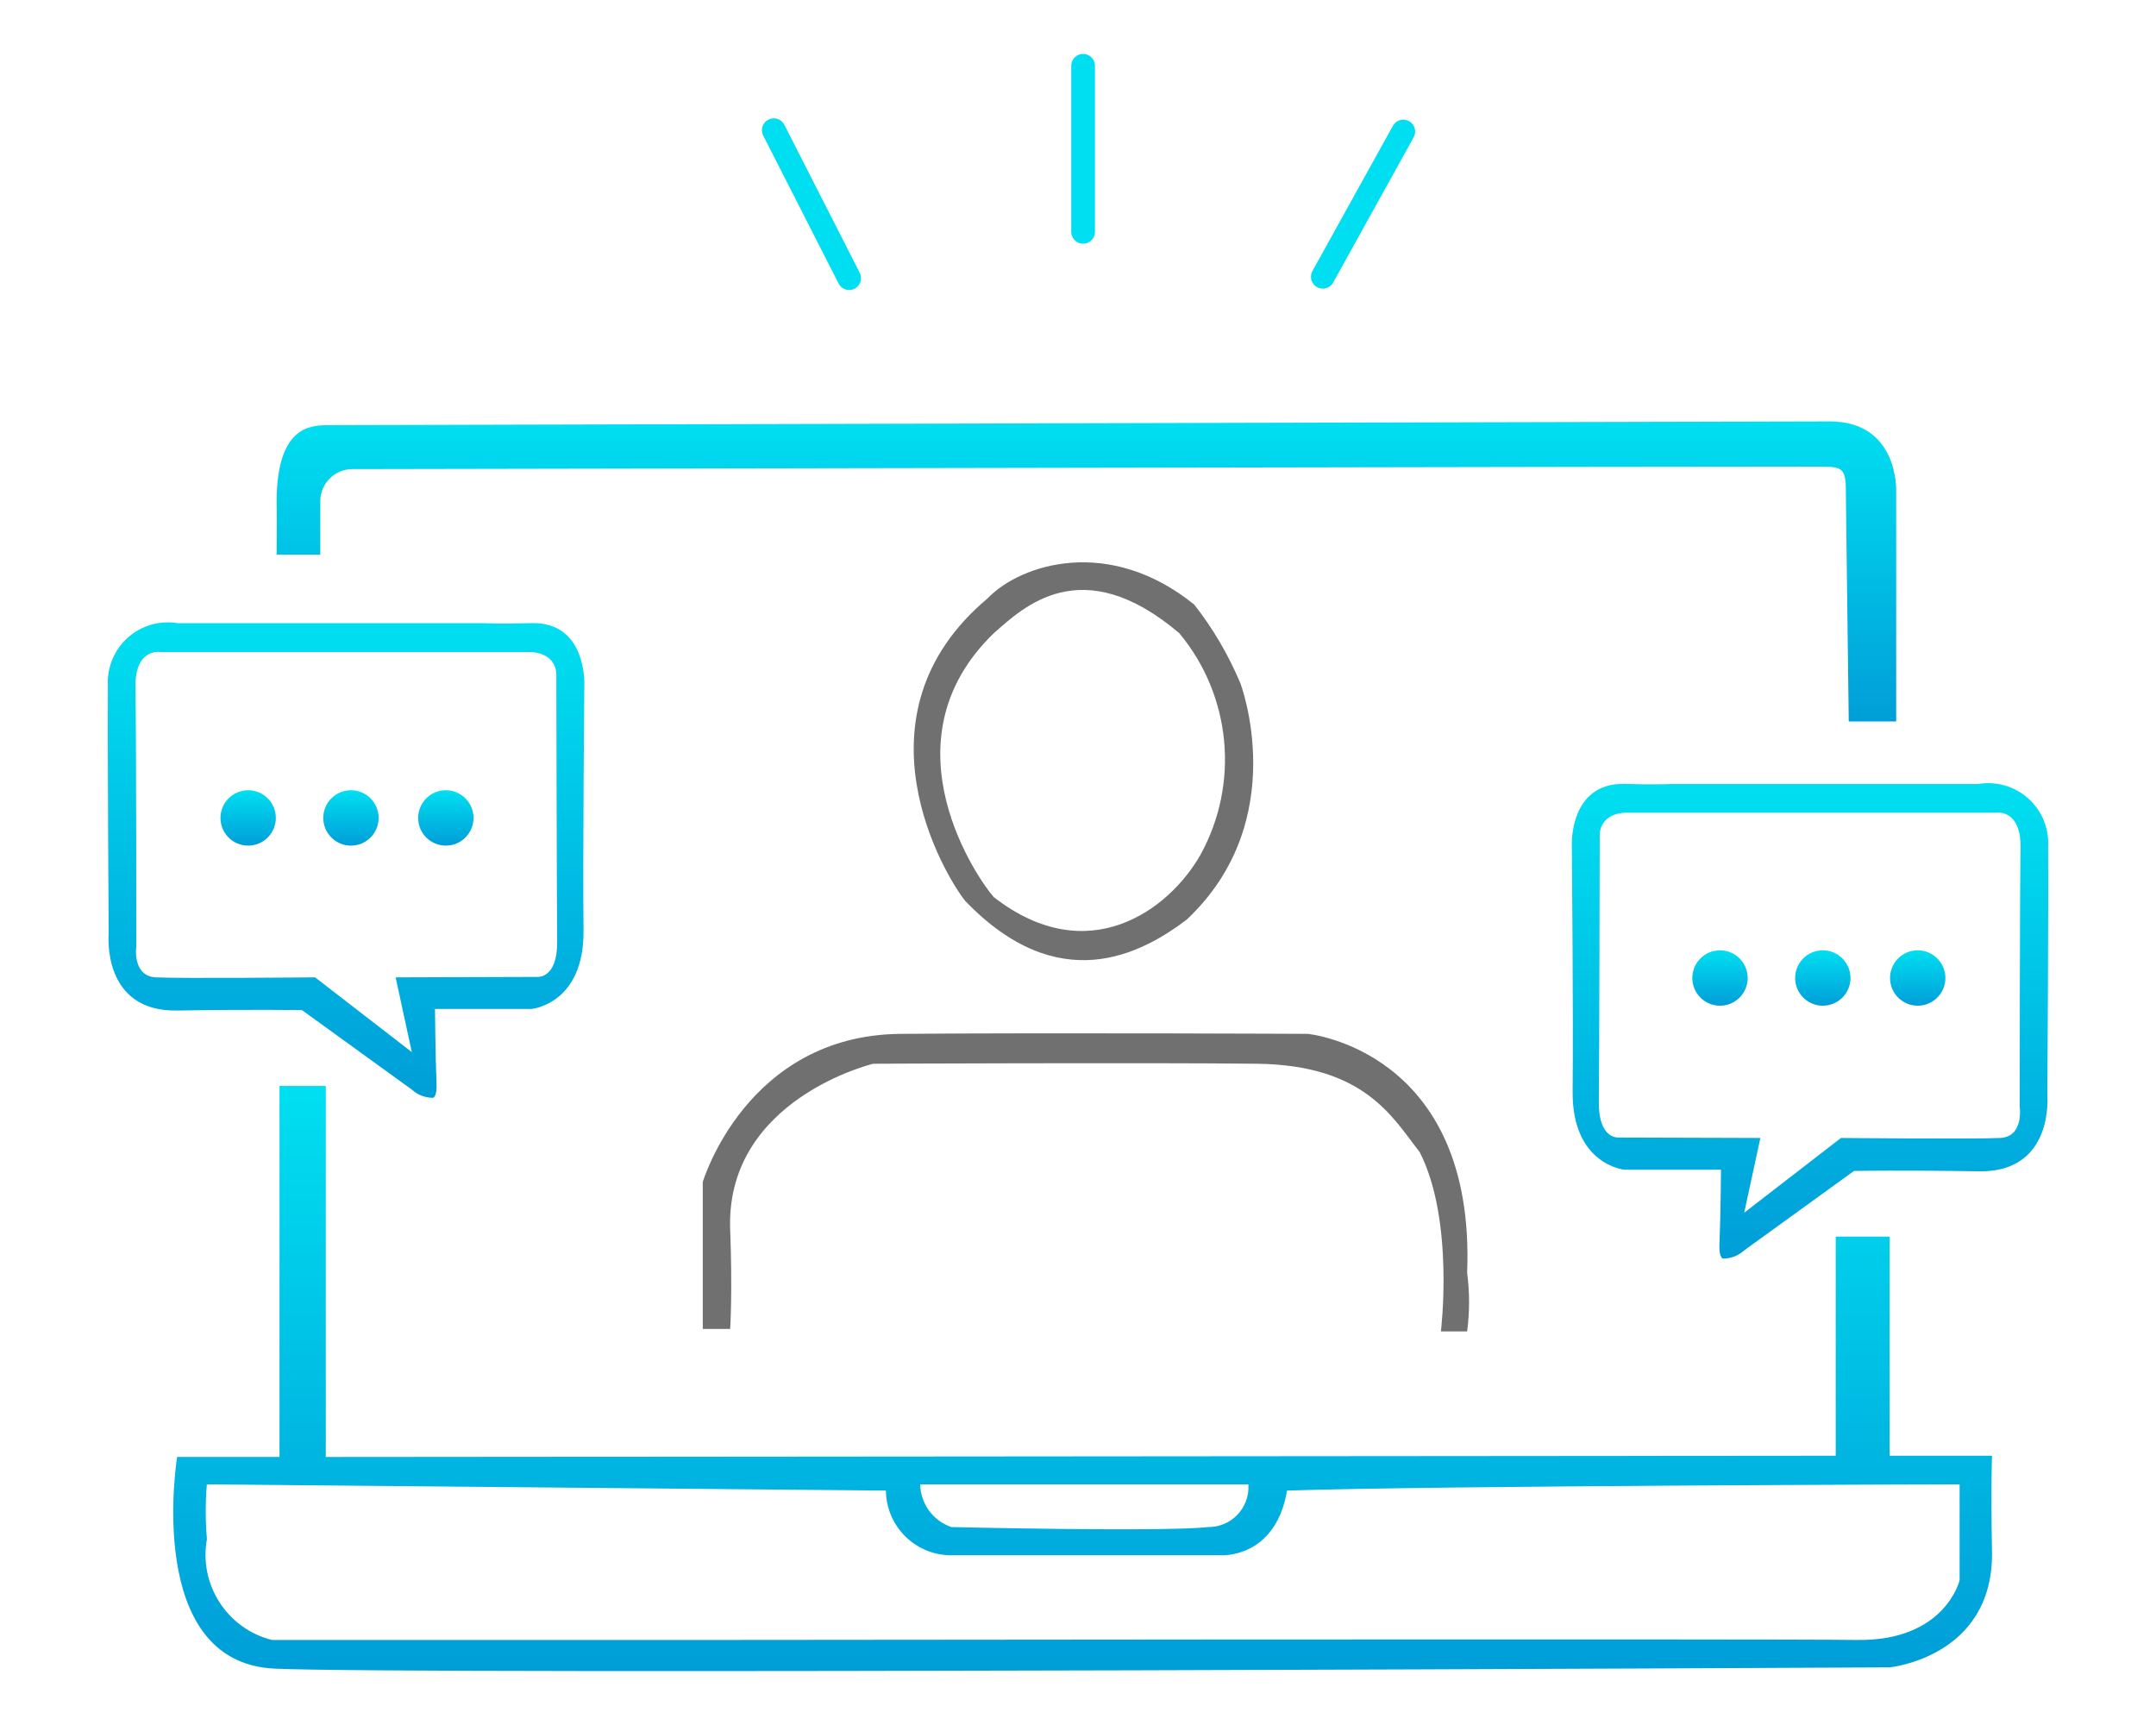
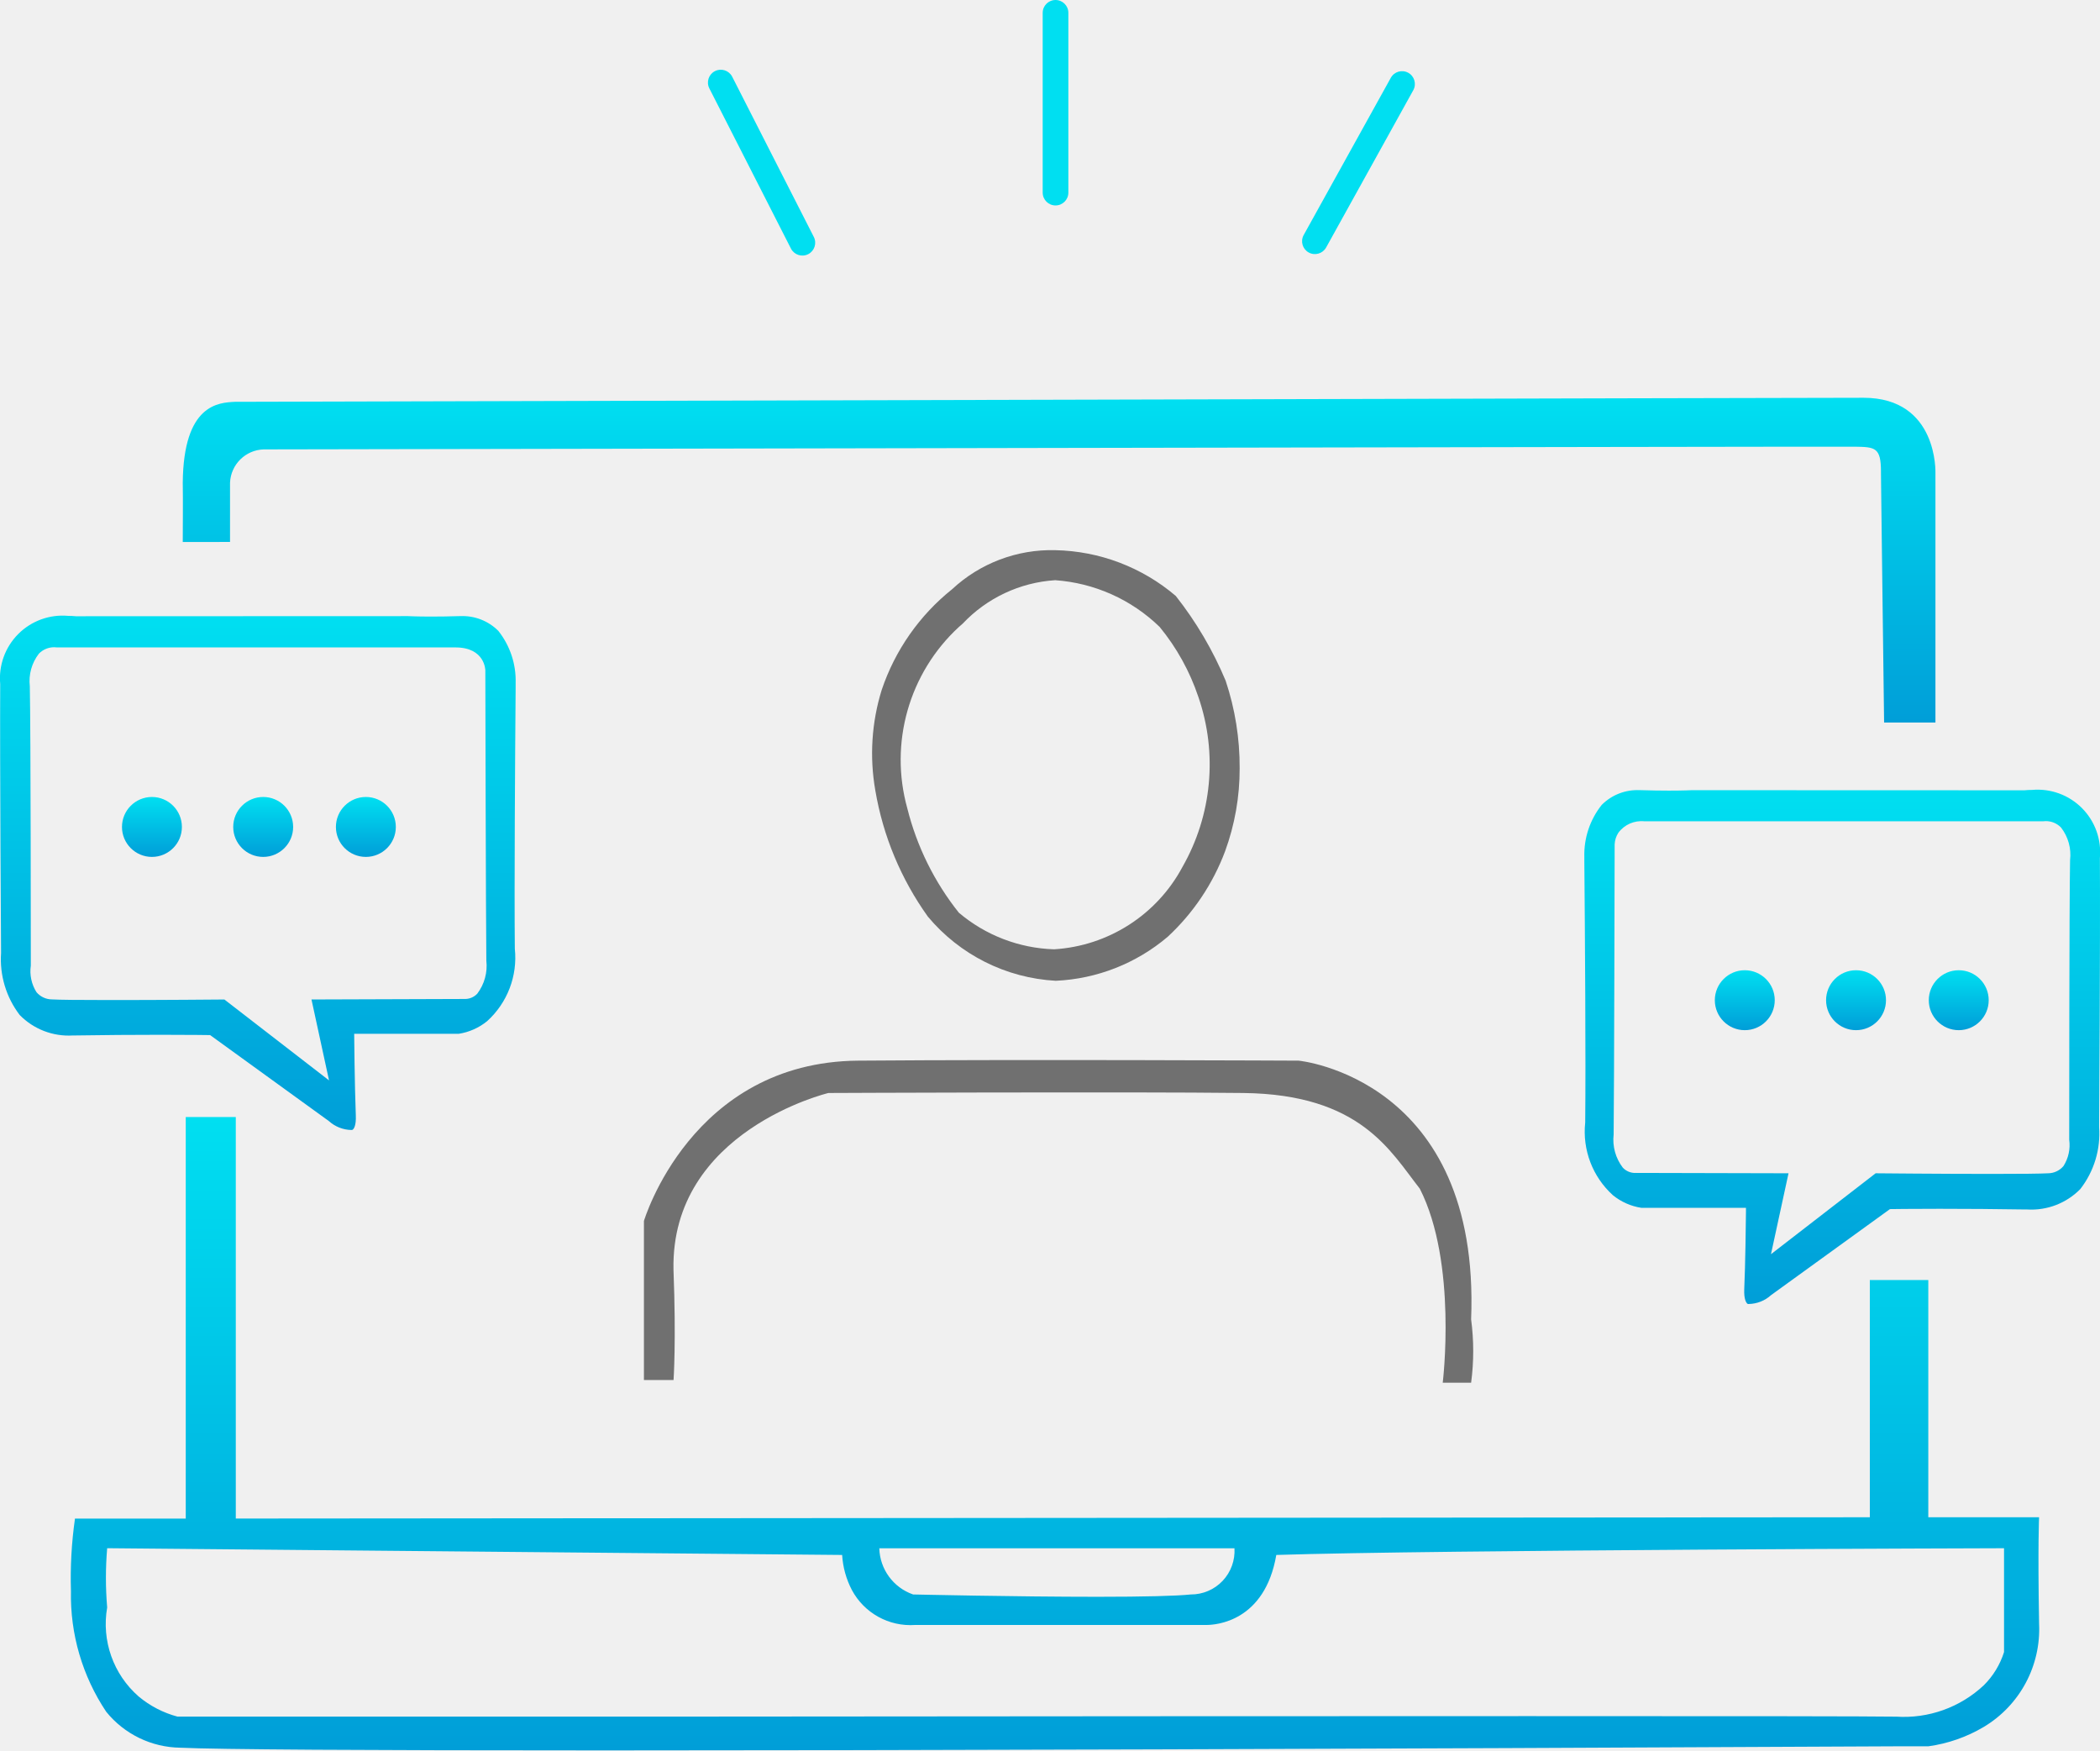
- <svg xmlns="http://www.w3.org/2000/svg" width="100" height="80" viewBox="0 0 100 80">
+ <svg xmlns="http://www.w3.org/2000/svg" width="90.004" height="75.001" viewBox="0 0 90.004 75.001">
  <defs>
    <linearGradient id="linear-gradient" x1="0.5" x2="0.5" y2="1" gradientUnits="objectBoundingBox">
      <stop offset="0" stop-color="#00dff1" />
      <stop offset="1" stop-color="#009ed8" />
    </linearGradient>
  </defs>
-   <g id="Group_13663" data-name="Group 13663" transform="translate(-3133 -2432)">
-     <rect id="Rectangle_3111" data-name="Rectangle 3111" width="100" height="80" transform="translate(3133 2432)" fill="#fff" />
+   <g id="Instructor_Led_active" data-name="Instructor Led_active" transform="translate(-3137.998 -2434.5)">
    <g id="Instructor_Led" data-name="Instructor Led" transform="translate(1383.247 2099.5)">
-       <path id="Path_41" data-name="Path 41" d="M1867.221,403.9s2.425,6.351-2.483,10.971c-2.136,1.617-5.947,3.638-10.278-.866-.924-1.155-5.428-8.6,1.039-14.031,1.559-1.617,5.659-2.887,9.585.289a15.8,15.8,0,0,1,2.136,3.638Z" transform="translate(-59.94 -39.724)" fill="#707070" />
-       <path id="Path_51" data-name="Path 51" d="M1692.365,404.795l14.241,0a2.783,2.783,0,0,1,3.241,2.907c.019,3.315-.037,11.519-.037,11.519s.333,3.594-3.167,3.537-5.8-.018-5.8-.018l-5.094,3.685a1.448,1.448,0,0,1-.962.38c-.068.021-.206-.137-.186-.621.056-1.352.073-3.5.073-3.5H1690.2s-2.445-.222-2.408-3.648-.037-11.389-.037-11.389-.13-2.9,2.426-2.856C1691.587,404.836,1692.365,404.795,1692.365,404.795Z" transform="translate(134.903 -35.936)" fill="url(#linear-gradient)" />
-       <path id="Path_50" data-name="Path 50" d="M1694.137,409.833c-1.366-.04-1.366.984-1.366.984s-.02,10.686-.041,12.434.924,1.647.924,1.647l6.569.02-.751,3.467,4.487-3.467s6.287.06,7.392,0,.9-1.446.9-1.446,0-10.084.04-11.972-1.165-1.667-1.165-1.667h-16.994Z" transform="translate(131.181 -39.643)" fill="#fff" />
-       <path id="Path_51-2" data-name="Path 51" d="M1705.239,404.795l-14.241,0a2.784,2.784,0,0,0-3.241,2.907c-.019,3.315.037,11.519.037,11.519s-.333,3.594,3.167,3.537,5.8-.018,5.8-.018l5.093,3.685a1.448,1.448,0,0,0,.962.38c.067.021.206-.137.186-.621-.056-1.352-.073-3.5-.073-3.5h4.482s2.444-.222,2.407-3.648.037-11.389.037-11.389.13-2.9-2.426-2.856C1706.017,404.836,1705.239,404.795,1705.239,404.795Z" transform="translate(67 -43.393)" fill="url(#linear-gradient)" />
-       <path id="Path_50-2" data-name="Path 50" d="M1710.891,409.833c1.366-.04,1.366.984,1.366.984s.02,10.686.04,12.434-.924,1.647-.924,1.647l-6.569.02.751,3.467-4.487-3.467s-6.287.06-7.392,0-.9-1.446-.9-1.446,0-10.084-.04-11.972,1.165-1.667,1.165-1.667h16.994Z" transform="translate(63.299 -47.092)" fill="#fff" />
+       <path id="Subtraction_7" data-name="Subtraction 7" d="M21673.619-1898.05a7.688,7.688,0,0,1-5.48-2.748,13.006,13.006,0,0,1-2.254-5.412,9.179,9.179,0,0,1,.273-4.3,9.339,9.339,0,0,1,3.02-4.319,6.251,6.251,0,0,1,4.42-1.672,8.213,8.213,0,0,1,5.164,1.96,15.547,15.547,0,0,1,2.139,3.635,11.671,11.671,0,0,1,.6,3.753,10.274,10.274,0,0,1-.625,3.555,9.581,9.581,0,0,1-2.459,3.663A7.969,7.969,0,0,1,21673.619-1898.05Zm-.031-17.164a5.969,5.969,0,0,0-3.955,1.858l-.113.1-.053.046a7.742,7.742,0,0,0-2.211,7.769,11.743,11.743,0,0,0,2.211,4.475,6.633,6.633,0,0,0,4.076,1.567,6.7,6.7,0,0,0,5.508-3.532,8.855,8.855,0,0,0,.68-7.282,9.462,9.462,0,0,0-1.66-3A7.144,7.144,0,0,0,21673.588-1915.215Z" transform="translate(-19873.619 2275.075)" fill="#707070" />
+       <path id="Subtraction_3" data-name="Subtraction 3" d="M21672.779-1894.47a.078.078,0,0,1-.053-.029c-.031-.033-.135-.173-.119-.594.049-1.112.068-2.773.074-3.319,0-.114,0-.177,0-.181h-4.486a2.546,2.546,0,0,1-1.217-.54,3.67,3.67,0,0,1-1.187-3.112c.029-2.67-.01-8.144-.037-11.169,0-.134,0-.21,0-.217a3.424,3.424,0,0,1,.744-2.226,2.152,2.152,0,0,1,1.627-.632h.053c.418.013.82.02,1.2.02.639,0,.99-.019.994-.019l14.24.005a3.058,3.058,0,0,1,.328-.016,2.68,2.68,0,0,1,2.91,2.922c.021,3.338-.033,11.482-.033,11.517a3.876,3.876,0,0,1-.807,2.664,2.937,2.937,0,0,1-2.275.874h-.086c-1.244-.019-2.479-.029-3.67-.029-1.275,0-2.043.012-2.127.013l-5.094,3.685a1.461,1.461,0,0,1-.965.381Zm-4.842-5.619,6.568.016-.752,3.467,4.486-3.467c.016,0,2.8.027,4.984.027,1.271,0,2.08-.009,2.406-.027a.871.871,0,0,0,.66-.309,1.67,1.67,0,0,0,.246-1.129c0-.418,0-10.134.037-11.979a1.914,1.914,0,0,0-.389-1.4.91.91,0,0,0-.656-.273.693.693,0,0,0-.115.008h-17.08a1.231,1.231,0,0,0-1.121.493.994.994,0,0,0-.158.493c0,.09-.021,10.706-.043,12.432a1.968,1.968,0,0,0,.393,1.423.721.721,0,0,0,.506.227h.027Z" transform="translate(-19843.1 2285.346)" fill="url(#linear-gradient)" />
+       <path id="Subtraction_4" data-name="Subtraction 4" d="M21680.824-1894.472l-.014,0a1.476,1.476,0,0,1-.963-.381l-5.09-3.685h0c-.008,0-.8-.013-2.127-.013-1.191,0-2.426.01-3.67.029h-.086a2.938,2.938,0,0,1-2.277-.875,3.931,3.931,0,0,1-.8-2.659c0-.034-.055-8.233-.037-11.523a2.685,2.685,0,0,1,2.916-2.922,3.069,3.069,0,0,1,.326.016l14.24-.005s.354.019.994.019c.377,0,.777-.006,1.193-.019h.049a2.163,2.163,0,0,1,1.631.632,3.428,3.428,0,0,1,.742,2.226c0,.007,0,.084,0,.221-.025,3.025-.061,8.5-.035,11.171a3.667,3.667,0,0,1-1.189,3.107,2.549,2.549,0,0,1-1.217.54h-4.479c0,.017.018,2.172.07,3.5.018.419-.082.559-.115.592A.077.077,0,0,1,21680.824-1894.472Zm-5.457-5.592h0l4.486,3.467-.752-3.467,6.57-.022h.029a.719.719,0,0,0,.506-.226,1.974,1.974,0,0,0,.389-1.419c-.021-1.726-.043-12.347-.043-12.437,0-.01-.014-.981-1.281-.981h-17.078a.693.693,0,0,0-.115-.008.916.916,0,0,0-.658.273,1.921,1.921,0,0,0-.391,1.4c.041,1.846.043,11.557.043,11.969a1.678,1.678,0,0,0,.244,1.14.878.878,0,0,0,.66.308c.326.018,1.135.027,2.406.027C21672.533-1900.037,21675.342-1900.063,21675.367-1900.063Z" transform="translate(-19911 2277.89)" fill="url(#linear-gradient)" />
      <path id="Path_38" data-name="Path 38" d="M1777.973,386.988v-2.541a1.49,1.49,0,0,1,1.45-1.425c1.692,0,67.226-.13,68.194-.116.869.013,1.114.035,1.114,1.077-.007-.2.134,10.741.134,10.741h2.2V384.043s.127-3.233-3.082-3.233-52.018.132-69.8.173c-.7.035-2.205.1-2.236,3.465.014.878,0,1.646,0,2.541Z" transform="translate(-13.363 -28.766)" fill="url(#linear-gradient)" />
-       <path id="Path_40" data-name="Path 40" d="M1866.518,403.8a9.156,9.156,0,0,1,.982,10.278c-1.444,2.541-5.2,5.37-9.585,1.963-.635-.693-5.254-7.16,0-12.241C1859.243,402.646,1861.956,399.932,1866.518,403.8Z" transform="translate(-62.067 -41.935)" fill="#fff" />
      <path id="Path_43" data-name="Path 43" d="M1826.634,470.807h-1.27v-6.814s2.021-6.813,9.181-6.871,18.881,0,18.881,0,7.8.751,7.391,11.086a10.3,10.3,0,0,1,0,2.714H1859.6s.635-5.139-.982-8.314c-1.27-1.617-2.541-4.042-7.564-4.1s-17.784,0-17.784,0-6.756,1.617-6.639,7.564C1826.75,469.132,1826.634,470.807,1826.634,470.807Z" transform="translate(-43.015 -76.675)" fill="#707070" />
-       <path id="Path_44" data-name="Path 44" d="M1767.956,463.15v17.207h-4.748s-1.563,9.527,4.51,9.816,74.919-.058,74.919-.058,4.75-.462,4.75-5.254c-.06-3.349,0-4.562,0-4.562h-4.75V470.137h-2.5V480.3l-70.034.058V463.15Z" transform="translate(-5.239 -80.288)" fill="url(#linear-gradient)" />
-       <path id="Path_45" data-name="Path 45" d="M1767.186,513.526l31.495.289a3.032,3.032,0,0,0,3.131,3h12.405s2.529.173,3.071-3c7.046-.231,31.194-.289,31.194-.289v4.446s-.662,2.829-4.758,2.771-53.174,0-53.174,0H1770.2a4.076,4.076,0,0,1-3.011-4.677A14.885,14.885,0,0,1,1767.186,513.526Z" transform="translate(-7.838 -112.187)" fill="#fff" />
-       <path id="Path_46" data-name="Path 46" d="M1852.886,513.526h15.221a1.85,1.85,0,0,1-1.874,1.981c-2.061.234-11.9,0-11.9,0A2.132,2.132,0,0,1,1852.886,513.526Z" transform="translate(-60.452 -112.187)" fill="#fff" />
+       <path id="Subtraction_6" data-name="Subtraction 6" d="M21688.625-1889.361c-10.473,0-16.59-.039-18.182-.115a4.154,4.154,0,0,1-3.172-1.539,8.963,8.963,0,0,1-1.512-5.175,18,18,0,0,1,.17-3.085.166.166,0,0,0,0-.018l4.75,0V-1916.5h2.145v17.205l70.033-.055v-10.164h2.506v10.164h4.748c0,.012-.059,1.169,0,4.558a4.879,4.879,0,0,1-2.373,4.427,6.346,6.346,0,0,1-2.373.829h-.018l-.607,0-.705,0C21720.527-1889.419,21701.365-1889.361,21688.625-1889.361Zm39.619-1.468c9.807,0,14.477.006,15.611.022h.125a5.01,5.01,0,0,0,3.766-1.348,3.468,3.468,0,0,0,.863-1.419v-4.449h-.008c-.223,0-24.324.067-31.182.288-.492,2.857-2.586,3-3,3h-12.479a2.85,2.85,0,0,1-2.713-1.5,3.729,3.729,0,0,1-.416-1.5l-31.5-.289a15.089,15.089,0,0,0,0,2.538,4.122,4.122,0,0,0,1.35,3.816,4.348,4.348,0,0,0,1.664.862h21.117C21706.264-1890.822,21719.334-1890.829,21728.244-1890.829Zm-27.84-7.194h0a2.155,2.155,0,0,0,1.449,1.981c.041,0,4.4.1,7.9.1,2.008,0,3.391-.036,4-.1a1.866,1.866,0,0,0,1.873-1.978l-15.221,0Z" transform="translate(-19907.967 2299.362)" fill="url(#linear-gradient)" />
      <rect id="Rectangle_21" data-name="Rectangle 21" width="1.1" height="8.803" rx="0.55" transform="translate(1814.627 337.852) rotate(28.999)" fill="#00dff1" />
      <rect id="Rectangle_22" data-name="Rectangle 22" width="1.1" height="8.803" rx="0.55" transform="translate(1799.44 335)" fill="#00dff1" />
      <rect id="Rectangle_23" data-name="Rectangle 23" width="1.1" height="8.803" rx="0.55" transform="matrix(0.891, -0.454, 0.454, 0.891, 1784.903, 338.297)" fill="#00dff1" />
      <circle id="Ellipse_2" data-name="Ellipse 2" cx="1.284" cy="1.284" r="1.284" transform="translate(1759.979 369.149)" fill="url(#linear-gradient)" />
      <circle id="Ellipse_6" data-name="Ellipse 6" cx="1.284" cy="1.284" r="1.284" transform="translate(1828.247 376.573)" fill="url(#linear-gradient)" />
      <circle id="Ellipse_3" data-name="Ellipse 3" cx="1.284" cy="1.284" r="1.284" transform="translate(1764.747 369.149)" fill="url(#linear-gradient)" />
      <circle id="Ellipse_7" data-name="Ellipse 7" cx="1.284" cy="1.284" r="1.284" transform="translate(1833.015 376.573)" fill="url(#linear-gradient)" />
      <circle id="Ellipse_4" data-name="Ellipse 4" cx="1.284" cy="1.284" r="1.284" transform="translate(1769.148 369.149)" fill="url(#linear-gradient)" />
      <circle id="Ellipse_5" data-name="Ellipse 5" cx="1.284" cy="1.284" r="1.284" transform="translate(1837.417 376.573)" fill="url(#linear-gradient)" />
    </g>
  </g>
</svg>
